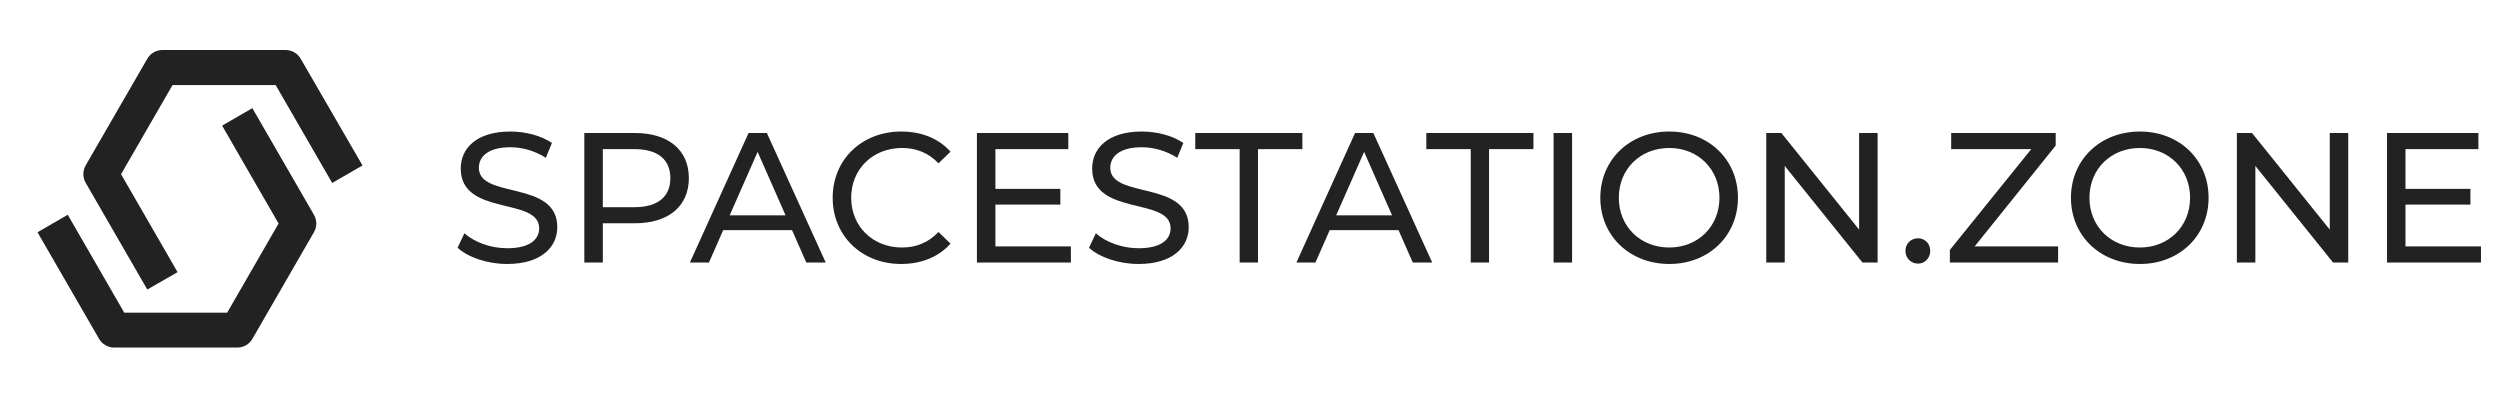
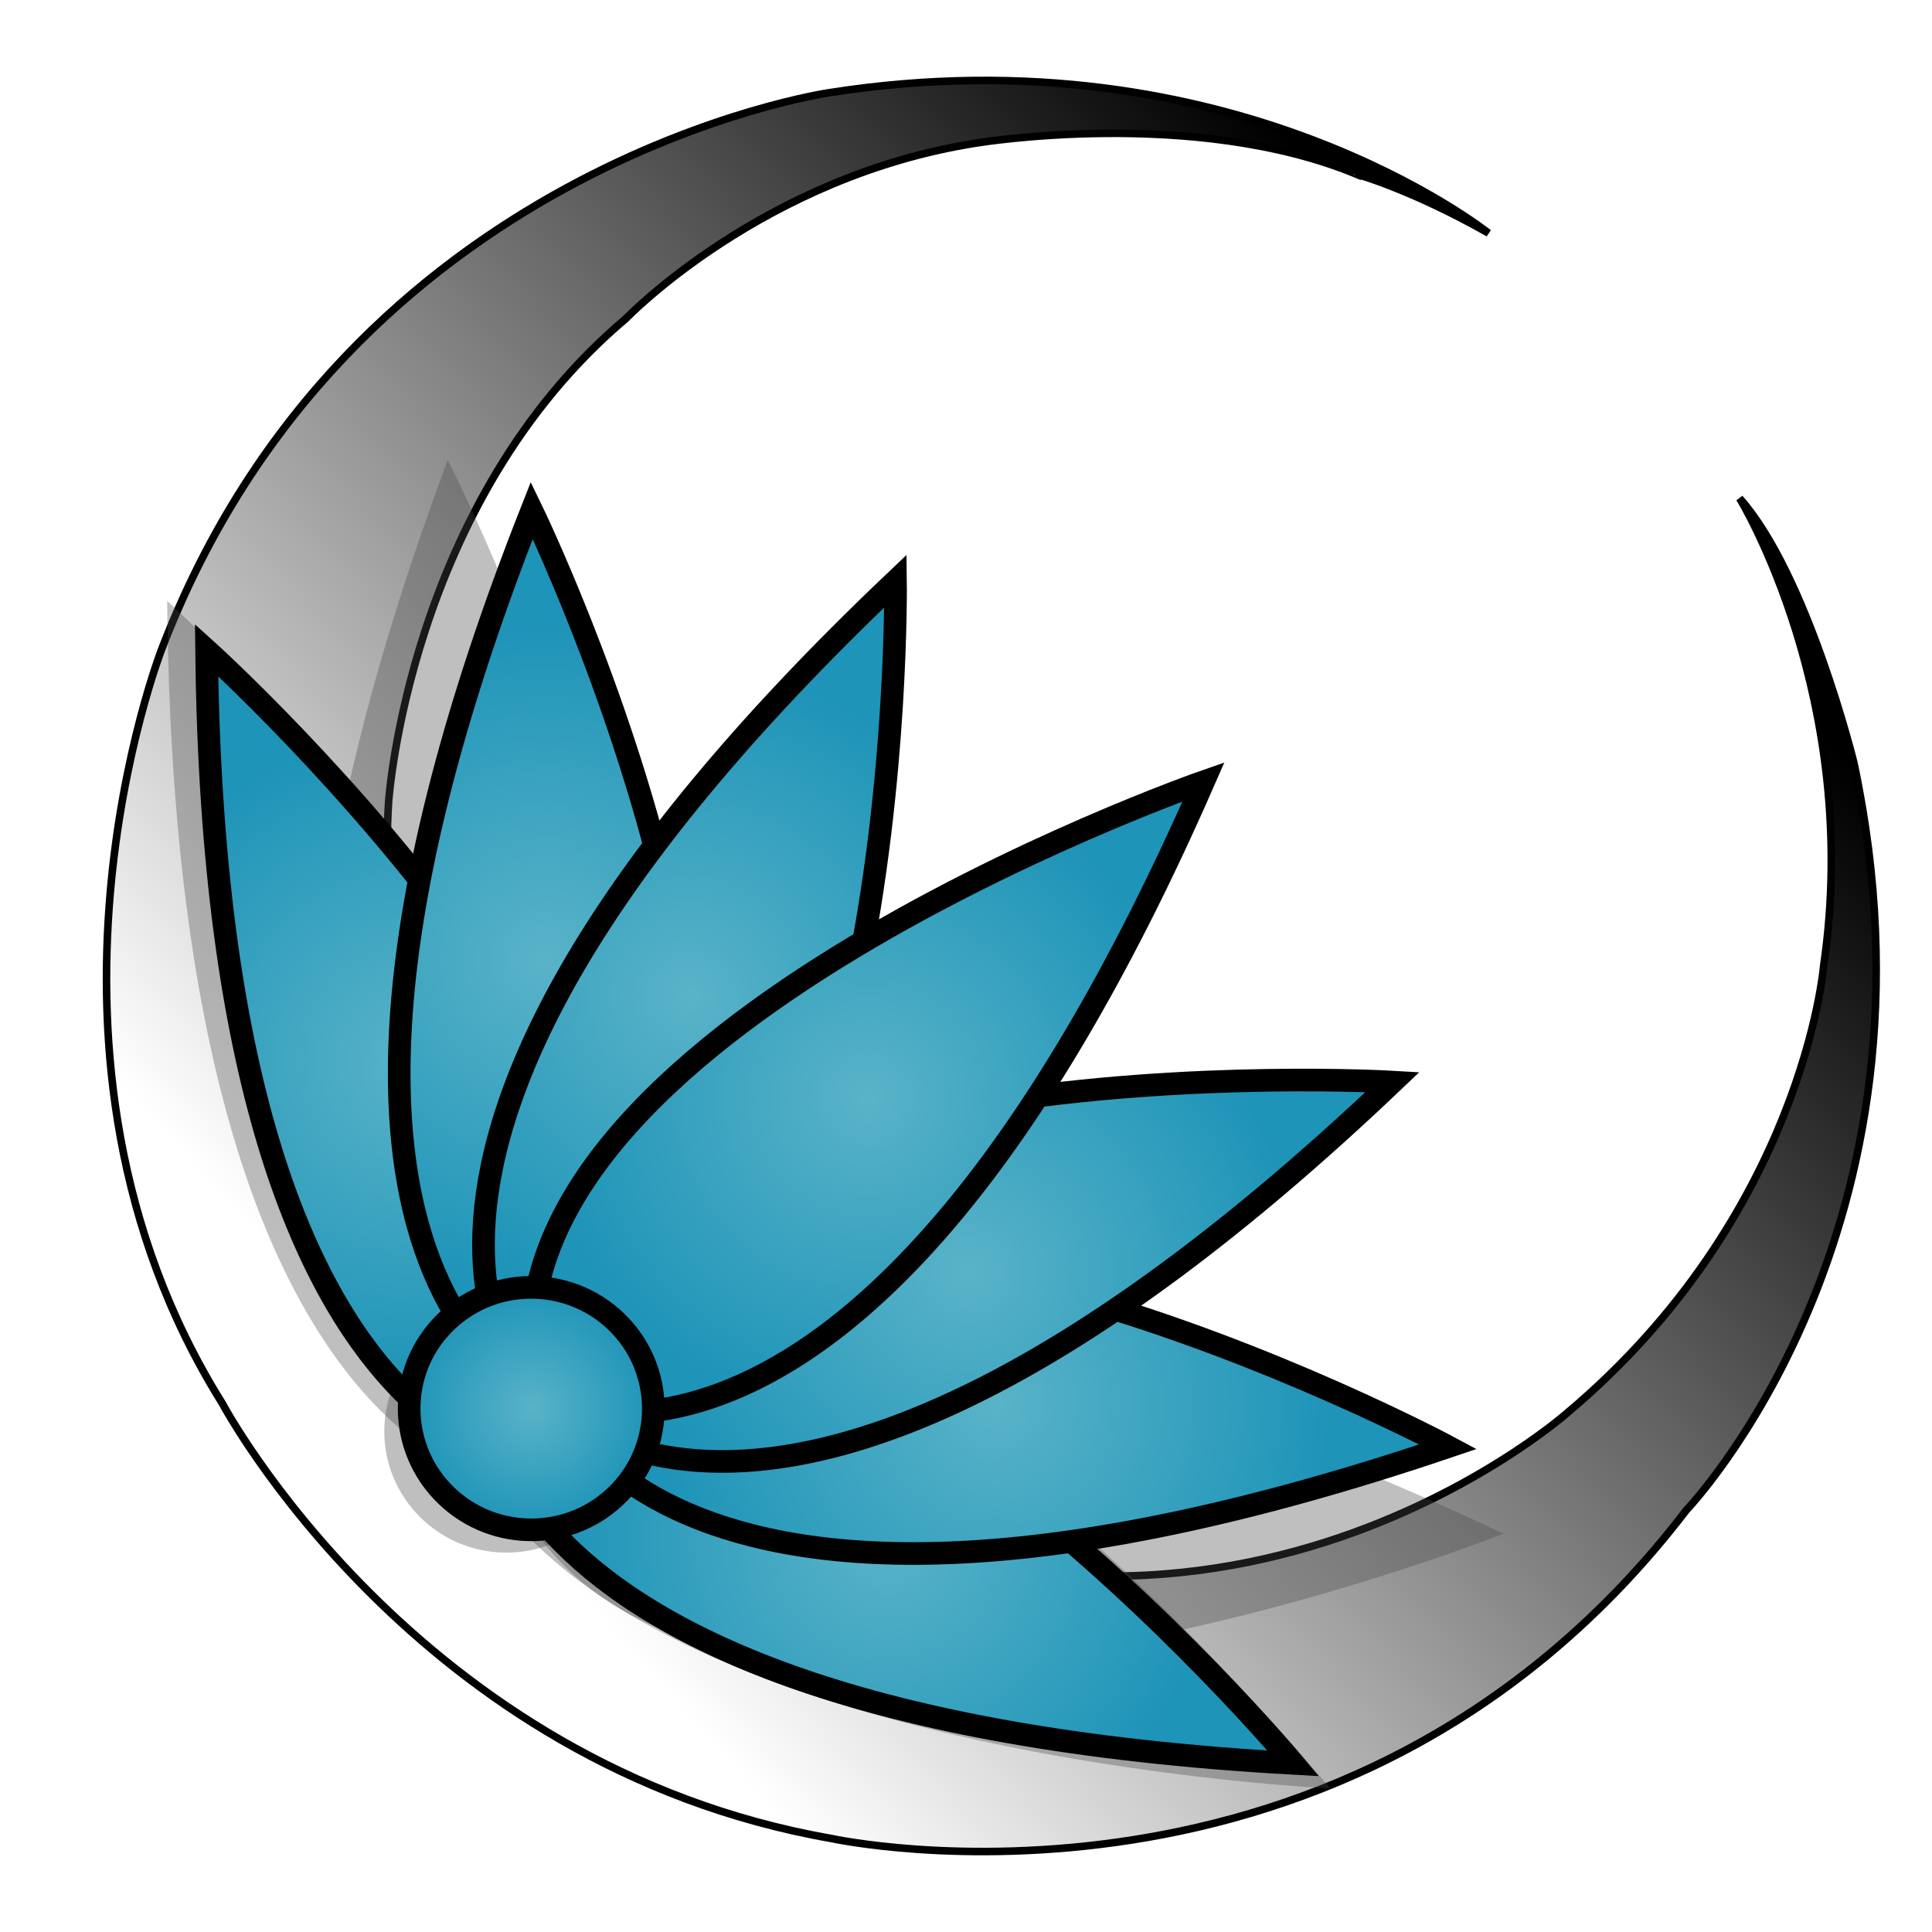
- <svg xmlns="http://www.w3.org/2000/svg" width="200" height="32" viewBox="0 0 200 32" fill="none">
-   <path d="M11.783 23.162L6.856 14.628C6.734 14.415 6.669 14.174 6.669 13.929C6.669 13.683 6.734 13.442 6.856 13.229L11.783 4.7C11.906 4.487 12.083 4.31 12.295 4.187C12.508 4.065 12.749 4 12.995 4H22.845C23.09 4 23.331 4.065 23.544 4.187C23.757 4.31 23.934 4.487 24.056 4.7L29 13.237L26.576 14.637L22.053 6.807H13.803L9.684 13.937L14.207 21.771L11.783 23.162Z" fill="#222222" />
-   <path d="M19.005 27.805H9.135C8.889 27.805 8.648 27.741 8.435 27.618C8.222 27.495 8.045 27.318 7.923 27.105L3 18.581L5.42 17.181L9.942 25.015H18.172L22.287 17.881L17.768 10.051L20.188 8.652L25.114 17.181C25.237 17.394 25.302 17.635 25.302 17.881C25.302 18.126 25.237 18.368 25.114 18.581L20.188 27.114C20.067 27.321 19.895 27.494 19.687 27.615C19.48 27.736 19.245 27.802 19.005 27.805Z" fill="#222222" />
-   <path d="M40.573 21.118C43.311 21.118 44.584 19.757 44.584 18.173C44.584 14.37 38.309 15.953 38.309 13.422C38.309 12.52 39.064 11.78 40.825 11.78C41.742 11.78 42.764 12.046 43.666 12.623L44.155 11.439C43.296 10.847 42.038 10.522 40.825 10.522C38.102 10.522 36.858 11.883 36.858 13.482C36.858 17.33 43.134 15.731 43.134 18.262C43.134 19.165 42.364 19.86 40.573 19.86C39.241 19.86 37.924 19.357 37.154 18.662L36.607 19.816C37.436 20.586 38.99 21.118 40.573 21.118ZM50.787 10.64H46.746V21H48.226V17.862H50.787C53.48 17.862 55.108 16.501 55.108 14.251C55.108 12.002 53.48 10.64 50.787 10.64ZM50.742 16.575H48.226V11.928H50.742C52.637 11.928 53.628 12.771 53.628 14.251C53.628 15.731 52.637 16.575 50.742 16.575ZM64.503 21H66.057L61.35 10.64H59.885L55.193 21H56.718L57.857 18.41H63.363L64.503 21ZM58.375 17.226L60.61 12.15L62.845 17.226H58.375ZM72.09 21.118C73.703 21.118 75.094 20.556 76.041 19.49L75.079 18.558C74.28 19.402 73.303 19.801 72.164 19.801C69.826 19.801 68.094 18.114 68.094 15.82C68.094 13.526 69.826 11.839 72.164 11.839C73.303 11.839 74.28 12.224 75.079 13.067L76.041 12.135C75.094 11.069 73.703 10.522 72.105 10.522C68.952 10.522 66.614 12.756 66.614 15.82C66.614 18.884 68.952 21.118 72.09 21.118ZM79.633 19.712V16.368H84.828V15.11H79.633V11.928H85.464V10.64H78.153V21H85.671V19.712H79.633ZM91.087 21.118C93.825 21.118 95.098 19.757 95.098 18.173C95.098 14.37 88.823 15.953 88.823 13.422C88.823 12.52 89.577 11.78 91.338 11.78C92.256 11.78 93.277 12.046 94.18 12.623L94.668 11.439C93.81 10.847 92.552 10.522 91.338 10.522C88.615 10.522 87.372 11.883 87.372 13.482C87.372 17.33 93.647 15.731 93.647 18.262C93.647 19.165 92.878 19.86 91.087 19.86C89.755 19.86 88.438 19.357 87.668 18.662L87.121 19.816C87.949 20.586 89.503 21.118 91.087 21.118ZM99.172 21H100.638V11.928H104.19V10.64H95.621V11.928H99.172V21ZM113.022 21H114.576L109.869 10.64H108.404L103.713 21H105.237L106.377 18.41H111.882L113.022 21ZM106.895 17.226L109.129 12.15L111.364 17.226H106.895ZM117.658 21H119.123V11.928H122.675V10.64H114.106V11.928H117.658V21ZM124.287 21H125.767V10.64H124.287V21ZM133.546 21.118C136.698 21.118 139.036 18.869 139.036 15.82C139.036 12.771 136.698 10.522 133.546 10.522C130.364 10.522 128.025 12.786 128.025 15.82C128.025 18.854 130.364 21.118 133.546 21.118ZM133.546 19.801C131.222 19.801 129.505 18.114 129.505 15.82C129.505 13.526 131.222 11.839 133.546 11.839C135.84 11.839 137.556 13.526 137.556 15.82C137.556 18.114 135.84 19.801 133.546 19.801ZM148.728 10.64V18.366L142.512 10.64H141.299V21H142.779V13.274L148.995 21H150.208V10.64H148.728ZM153.442 21.089C153.975 21.089 154.419 20.66 154.419 20.068C154.419 19.476 153.975 19.061 153.442 19.061C152.895 19.061 152.436 19.476 152.436 20.068C152.436 20.66 152.895 21.089 153.442 21.089ZM157.974 19.712L164.456 11.646V10.64H156.094V11.928H162.502L155.99 19.994V21H164.648V19.712H157.974ZM171.196 21.118C174.348 21.118 176.687 18.869 176.687 15.82C176.687 12.771 174.348 10.522 171.196 10.522C168.014 10.522 165.676 12.786 165.676 15.82C165.676 18.854 168.014 21.118 171.196 21.118ZM171.196 19.801C168.872 19.801 167.156 18.114 167.156 15.82C167.156 13.526 168.872 11.839 171.196 11.839C173.49 11.839 175.207 13.526 175.207 15.82C175.207 18.114 173.49 19.801 171.196 19.801ZM186.379 10.64V18.366L180.163 10.64H178.949V21H180.429V13.274L186.645 21H187.859V10.64H186.379ZM192.439 19.712V16.368H197.634V15.11H192.439V11.928H198.271V10.64H190.959V21H198.478V19.712H192.439Z" fill="#222222" />
+ <svg xmlns="http://www.w3.org/2000/svg" version="1.1" id="Layer_1" x="0px" y="0px" viewBox="0 0 512 512" style="enable-background:new 0 0 512 512;" xml:space="preserve">
+   <style type="text/css">
+ 	.st0{fill:url(#SVGID_1_);stroke:#000000;stroke-width:2;stroke-miterlimit:10;}
+ 	.st1{opacity:0.35;fill:#49494A;}
+ 	.st2{fill:url(#SVGID_2_);stroke:#000000;stroke-width:6;stroke-miterlimit:10;}
+ 	.st3{fill:url(#SVGID_3_);stroke:#000000;stroke-width:6;stroke-miterlimit:10;}
+ 	.st4{fill:url(#SVGID_4_);stroke:#000000;stroke-width:6;stroke-miterlimit:10;}
+ 	.st5{fill:url(#SVGID_5_);stroke:#000000;stroke-width:6;stroke-miterlimit:10;}
+ 	.st6{fill:url(#SVGID_6_);stroke:#000000;stroke-width:6;stroke-miterlimit:10;}
+ 	.st7{fill:url(#SVGID_7_);stroke:#000000;stroke-width:6;stroke-miterlimit:10;}
+ 	.st8{fill:url(#SVGID_8_);stroke:#000000;stroke-width:6;stroke-miterlimit:10;}
+ 	.st9{fill:url(#SVGID_9_);stroke:#000000;stroke-width:6;stroke-miterlimit:10;}
+ </style>
+   <linearGradient id="SVGID_1_" gradientUnits="userSpaceOnUse" x1="118.984" y1="384.356" x2="468.206" y2="71.318">
+     <stop offset="0" style="stop-color:#FFFFFF" />
+     <stop offset="0.848" style="stop-color:#000000" />
+   </linearGradient>
+   <path class="st0" d="M394.48,61.78c0,0-67.48-54.08-174.8-37.2c0,0-127.42,18.51-176.86,147.54c0,0-41.8,107.32,16.08,199.77  c0,0,51.05,96.07,161.58,115.36c0,0,136.93,29.92,226.43-87.06c0,0,70.82-73.64,44.4-198.02c0,0-12.33-50.03-30.3-70.12  c0,0,32.63,53.13,22.27,123.95c0,0-5.41,65.92-68.1,118.56c0,0-103.58,91.58-231.89,7.84c0,0-86.93-55.58-80.32-169.69  c0,0,5.14-79.58,62.93-128.31c0,0,36.24-37.71,93.05-46.52c0,0,57.54-9.55,100.64,8.33C359.59,46.19,374.03,50.19,394.48,61.78z" />
+   <ellipse transform="matrix(0.0583 -0.9983 0.9983 0.0583 -252.3196 491.1747)" class="st1" cx="134.19" cy="379.33" rx="32.13" ry="32.35" />
+   <path class="st1" d="M352.57,473.94c0,0-230.21-10.1-234.69-115.1C117.88,358.84,190.74,284.06,352.57,473.94z" />
+   <path class="st1" d="M398.46,406.44c0,0-213.88,84.98-261.52-8.91C136.95,397.53,172.3,299.56,398.46,406.44z" />
+   <path class="st1" d="M118.66,121.89c0,0,104.38,204.11,14.5,259.49C133.16,381.39,31.73,355.03,118.66,121.89z" />
+   <path class="st1" d="M44.3,159.26c0,0,170.6,153.98,106.44,237.49C150.74,396.76,46.54,407.93,44.3,159.26z" />
+   <g>
+     <radialGradient id="SVGID_2_" cx="110.247" cy="279.88" r="86.316" gradientTransform="matrix(1.0068 -0.0122 0.0131 0.9999 -4.0663 2.5498)" gradientUnits="userSpaceOnUse">
+       <stop offset="0" style="stop-color:#59B3C8" />
+       <stop offset="1" style="stop-color:#1E94B8" />
+     </radialGradient>
+     <path class="st2" d="M54.75,172.28c0,0,156.77,141.25,97.98,217.69C152.73,389.97,57.1,400.08,54.75,172.28z" />
+     <radialGradient id="SVGID_3_" cx="144.41" cy="253.7" r="88.721" gradientTransform="matrix(1.0068 -0.0122 0.0131 0.9999 -4.0663 2.5498)" gradientUnits="userSpaceOnUse">
+       <stop offset="0" style="stop-color:#59B3C8" />
+       <stop offset="1" style="stop-color:#1E94B8" />
+     </radialGradient>
+     <path class="st3" d="M140.93,135.25c0,0,91.93,189.4,8.62,238.44C149.54,373.68,57.13,347.47,140.93,135.25z" />
+     <radialGradient id="SVGID_4_" cx="182.383" cy="263.774" r="86.719" gradientTransform="matrix(1.0068 -0.0122 0.0131 0.9999 -4.0663 2.5498)" gradientUnits="userSpaceOnUse">
+       <stop offset="0" style="stop-color:#59B3C8" />
+       <stop offset="1" style="stop-color:#1E94B8" />
+     </radialGradient>
+     <path class="st4" d="M237.32,153.98c0,0,2.92,210.38-93.38,220.02C143.94,374,71.33,311.53,237.32,153.98z" />
+     <radialGradient id="SVGID_5_" cx="232.163" cy="408.531" r="86.381" gradientTransform="matrix(1.0068 -0.0122 0.0131 0.9999 -4.0663 2.5498)" gradientUnits="userSpaceOnUse">
+       <stop offset="0" style="stop-color:#59B3C8" />
+       <stop offset="1" style="stop-color:#1E94B8" />
+     </radialGradient>
+     <path class="st5" d="M342.74,467.31c0,0-135.53-162.2-215.04-107.28C127.69,360.03,113.39,454.57,342.74,467.31z" />
+     <radialGradient id="SVGID_6_" cx="261.238" cy="372.377" r="88.672" gradientTransform="matrix(1.0068 -0.0122 0.0131 0.9999 -4.0663 2.5498)" gradientUnits="userSpaceOnUse">
+       <stop offset="0" style="stop-color:#59B3C8" />
+       <stop offset="1" style="stop-color:#1E94B8" />
+     </radialGradient>
+     <path class="st6" d="M383.75,383.39c0,0-186.81-99.98-239.79-19.45C143.96,363.94,166.38,456.94,383.75,383.39z" />
+     <radialGradient id="SVGID_7_" cx="254.246" cy="337.466" r="86.992" gradientTransform="matrix(1.0068 -0.0122 0.0131 0.9999 -4.0663 2.5498)" gradientUnits="userSpaceOnUse">
+       <stop offset="0" style="stop-color:#59B3C8" />
+       <stop offset="1" style="stop-color:#1E94B8" />
+     </radialGradient>
+     <path class="st7" d="M369.03,286.76c0,0-211.77-12.51-225.62,82.72C143.41,369.49,203.19,444.48,369.03,286.76z" />
+     <radialGradient id="SVGID_8_" cx="228.819" cy="291.208" r="86.052" gradientTransform="matrix(1.0068 -0.0122 0.0131 0.9999 -4.0663 2.5498)" gradientUnits="userSpaceOnUse">
+       <stop offset="0" style="stop-color:#59B3C8" />
+       <stop offset="1" style="stop-color:#1E94B8" />
+     </radialGradient>
+     <path class="st8" d="M318.95,207.18c0,0-200.13,69.7-175.87,162.89C143.08,370.07,227.37,416.32,318.95,207.18z" />
+     <radialGradient id="SVGID_9_" cx="139.023" cy="372.457" r="32.132" gradientTransform="matrix(1.0068 -0.0122 0.0131 0.9999 -4.0663 2.5498)" gradientUnits="userSpaceOnUse">
+       <stop offset="0" style="stop-color:#59B3C8" />
+       <stop offset="1" style="stop-color:#1E94B8" />
+     </radialGradient>
+     <path class="st9" d="M162.86,396.8c-13.06,12.1-33.54,11.38-45.73-1.6s-11.49-33.32,1.58-45.41c13.06-12.1,33.54-11.38,45.73,1.6   S175.92,384.7,162.86,396.8z" />
+   </g>
</svg>
